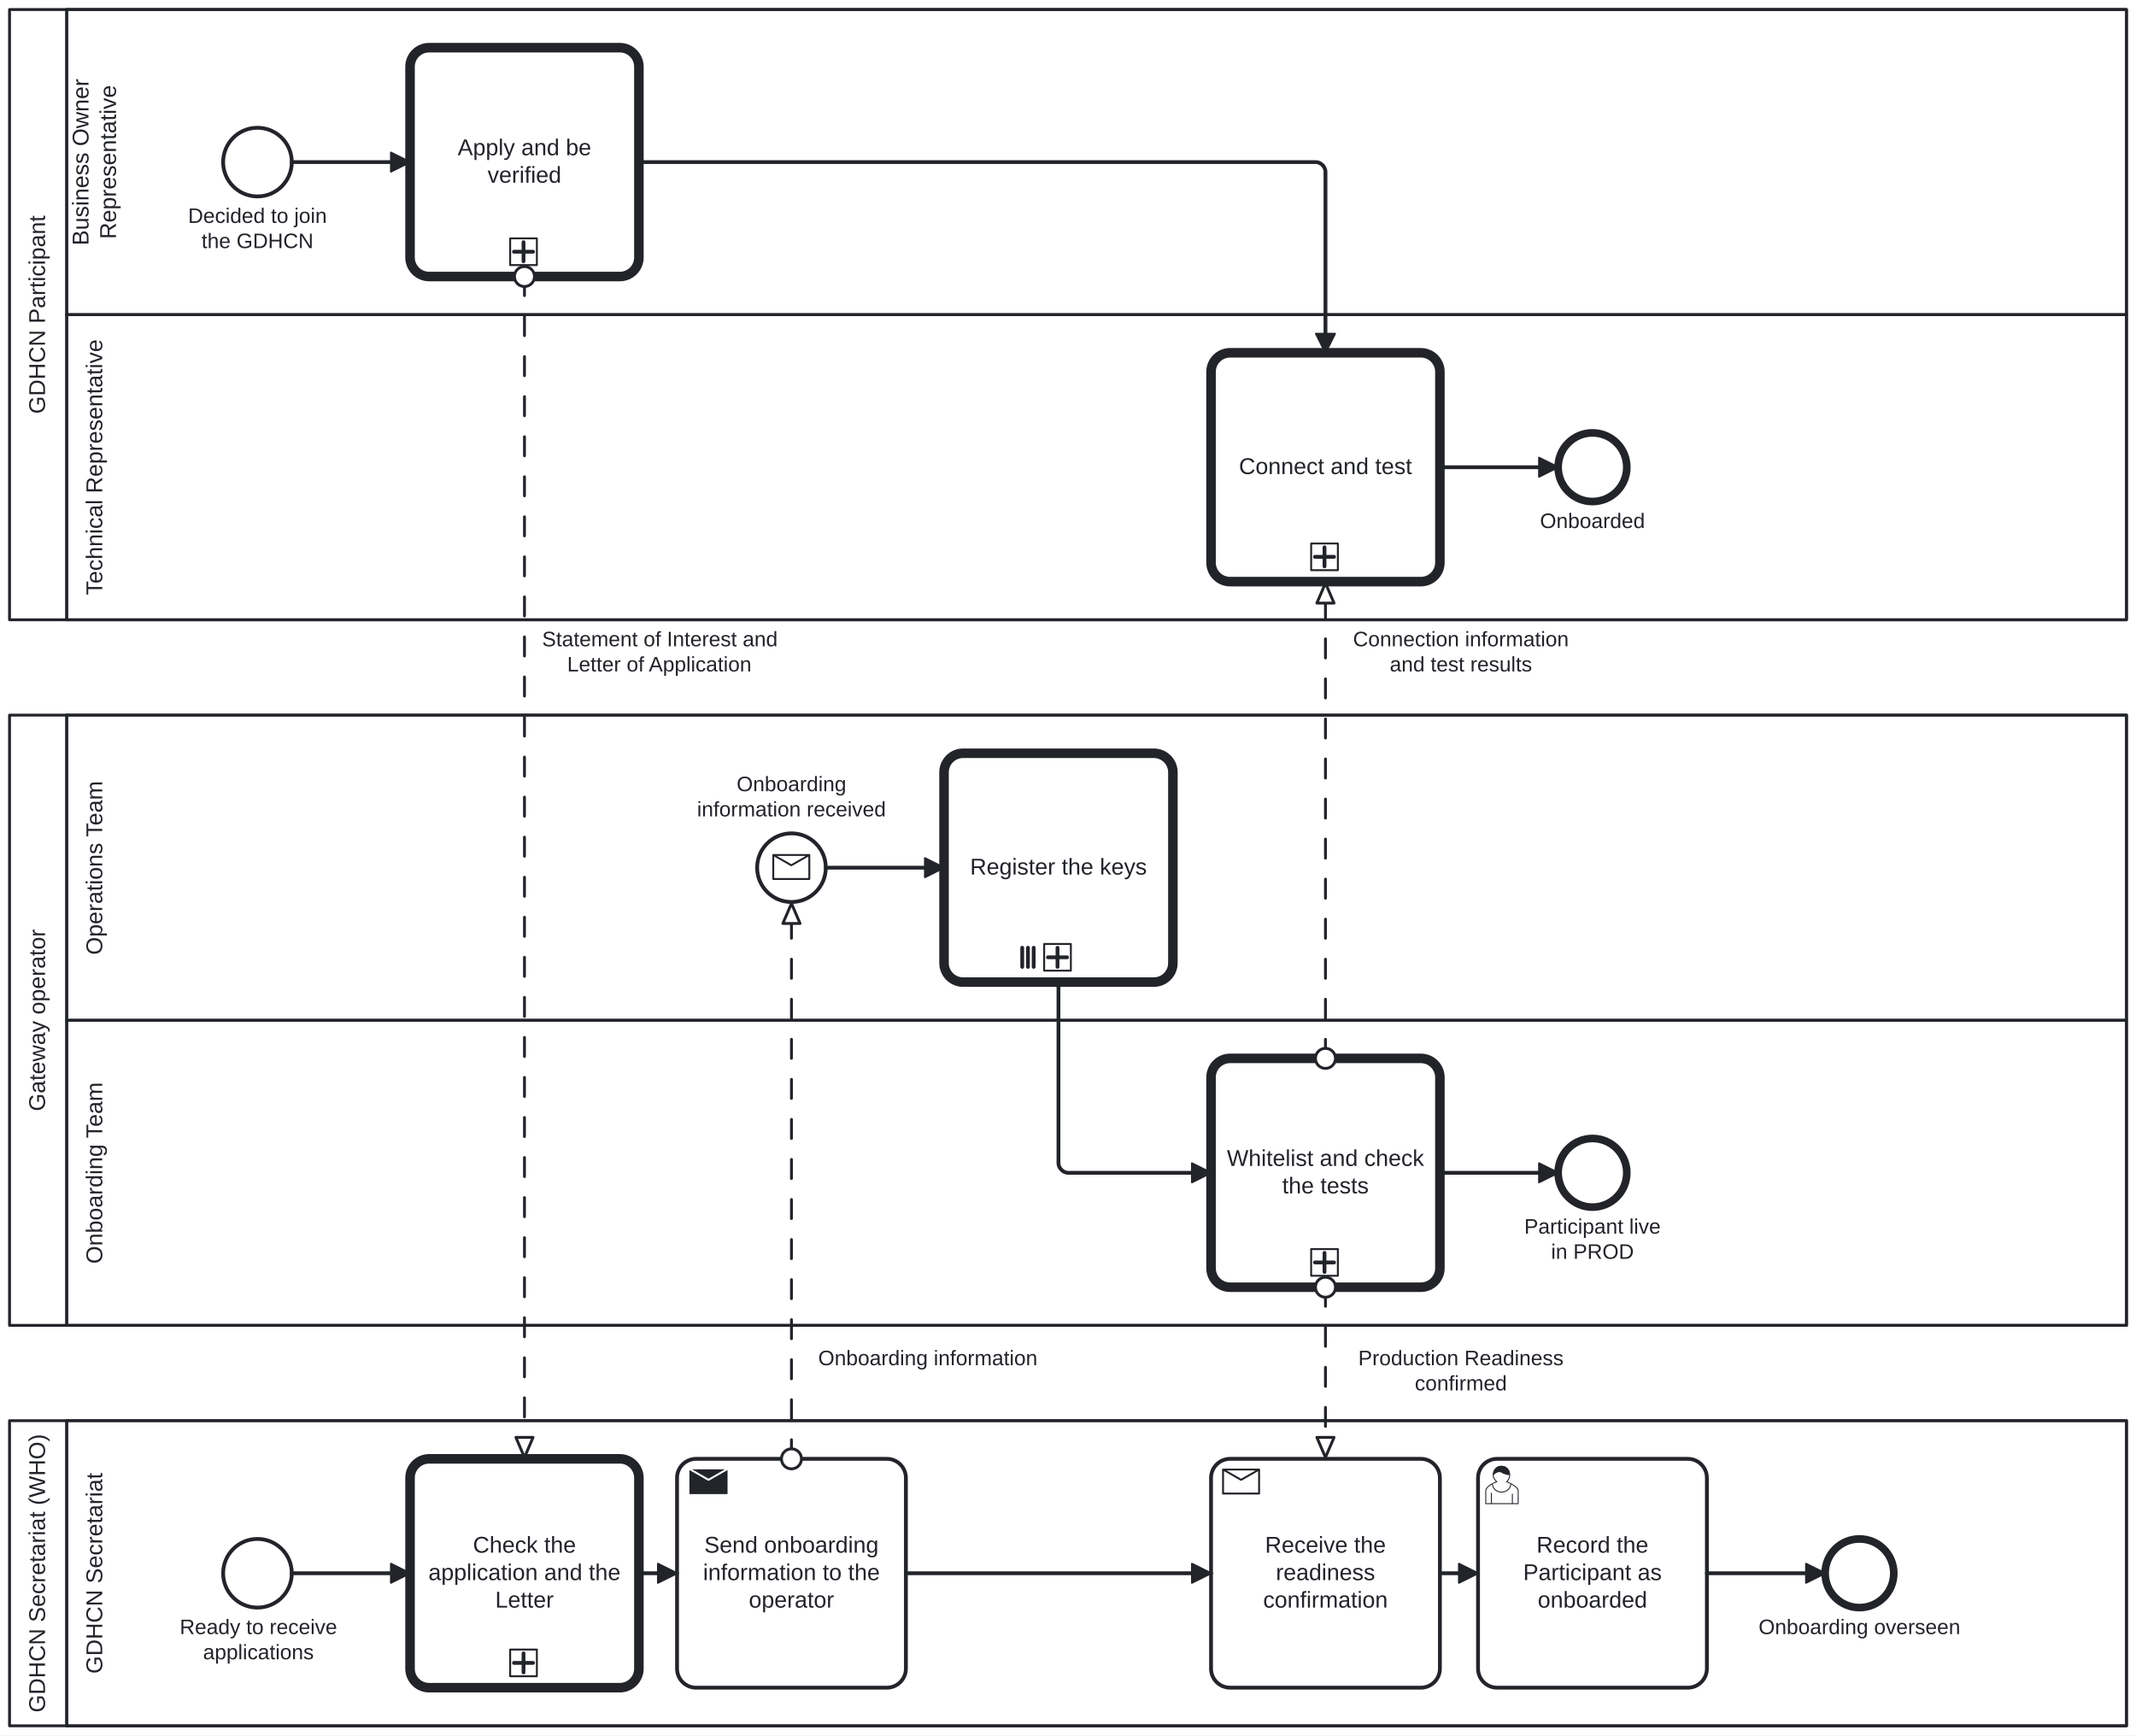
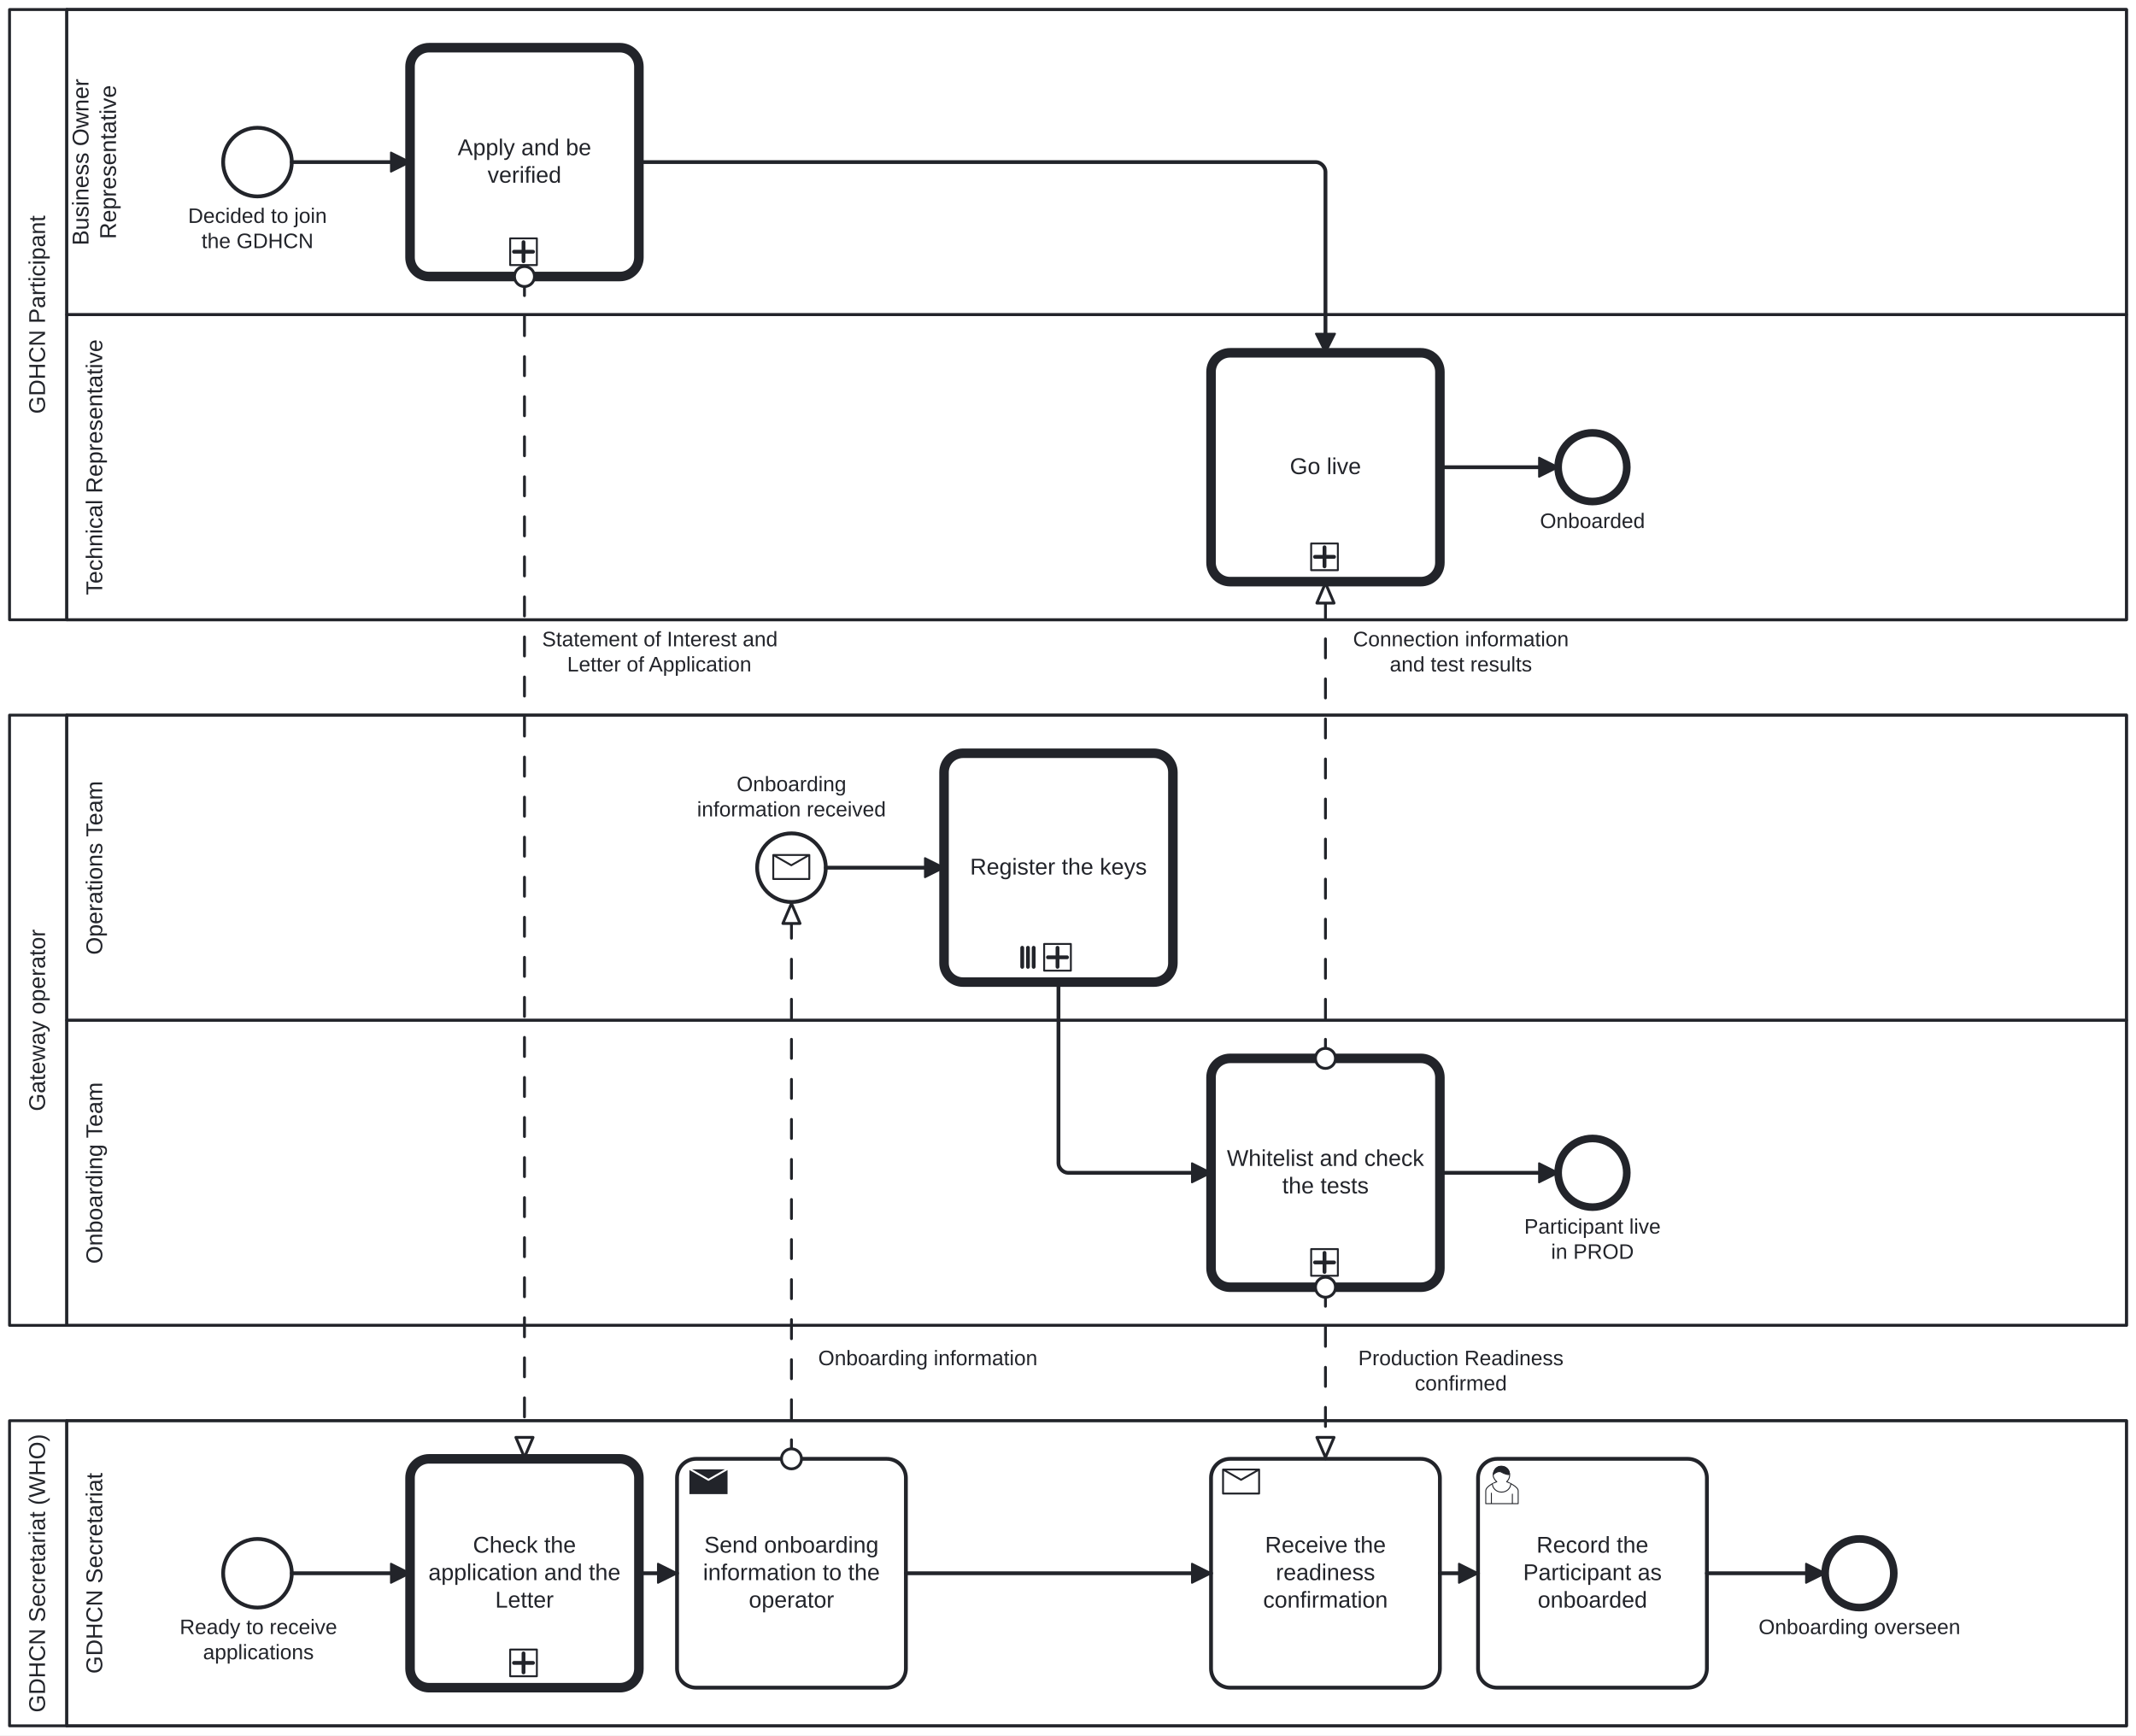
<svg xmlns="http://www.w3.org/2000/svg" width="100%" style="max-width:100%;height:auto" viewBox="115 55 1120 910" version="1.1">
  <rect x="115" y="55" width="1120" height="910" fill="#ffffff" />
  <g class="djs-group">
    <g class="djs-element djs-shape" data-element-id="GDHCN.ONB.Pool.Participant" style="display: block;" transform="matrix(1 0 0 1 120 60)">
      <g class="djs-visual">
        <rect x="0" y="0" width="1110" height="320" rx="0" ry="0" style="stroke-linecap: round; stroke-linejoin: round; stroke: rgb(34, 36, 42); stroke-width: 1.5px; fill: white; fill-opacity: 0.95;" />
        <path style="fill: none; stroke-linecap: round; stroke-linejoin: round; stroke: rgb(34, 36, 42); stroke-width: 1.5px;" d="M30,0L30,320" />
        <text lineHeight="1.2" class="djs-label" style="font-family: Arial, sans-serif; font-size: 12px; font-weight: normal; fill: rgb(34, 36, 42);" transform="matrix(-1.83697e-16 -1 1 -1.83697e-16 0 320)">
          <tspan x="107.986" y="18.6">GDHCN Participant</tspan>
        </text>
      </g>
      <rect class="djs-hit djs-hit-all" x="0" y="0" width="1110" height="320" style="fill: none; stroke-opacity: 0; stroke: white; stroke-width: 15px;" />
    </g>
    <g class="djs-children">
      <g class="djs-group">
        <g class="djs-element djs-shape" data-element-id="GDHCN.ONB.Participant.Lane.TechnicalRepresentative" style="display: block;" transform="matrix(1 0 0 1 150 220)">
          <g class="djs-visual">
            <rect x="0" y="0" width="1080" height="160" rx="0" ry="0" style="stroke-linecap: round; stroke-linejoin: round; stroke: rgb(34, 36, 42); stroke-width: 1.5px; fill: white; fill-opacity: 0.25;" />
            <text lineHeight="1.2" class="djs-label" style="font-family: Arial, sans-serif; font-size: 12px; font-weight: normal; fill: rgb(34, 36, 42);" transform="matrix(-1.83697e-16 -1 1 -1.83697e-16 0 160)">
              <tspan x="12.963" y="18.6">Technical Representative</tspan>
            </text>
          </g>
          <rect class="djs-hit djs-hit-all" x="0" y="0" width="1080" height="160" style="fill: none; stroke-opacity: 0; stroke: white; stroke-width: 15px;" />
        </g>
      </g>
      <g class="djs-group">
        <g class="djs-element djs-shape" data-element-id="GDHCN.ONB.Participant.Lane.BusinessOwnerRepresentative" style="display: block;" transform="matrix(1 0 0 1 150 60)">
          <g class="djs-visual">
            <rect x="0" y="0" width="1080" height="160" rx="0" ry="0" style="stroke-linecap: round; stroke-linejoin: round; stroke: rgb(34, 36, 42); stroke-width: 1.5px; fill: white; fill-opacity: 0.25;" />
            <text lineHeight="1.2" class="djs-label" style="font-family: Arial, sans-serif; font-size: 12px; font-weight: normal; fill: rgb(34, 36, 42);" transform="matrix(-1.83697e-16 -1 1 -1.83697e-16 0 160)">
              <tspan x="36.315" y="11.4">Business Owner </tspan>
              <tspan x="39.644" y="25.8">Representative</tspan>
            </text>
          </g>
          <rect class="djs-hit djs-hit-all" x="0" y="0" width="1080" height="160" style="fill: none; stroke-opacity: 0; stroke: white; stroke-width: 15px;" />
        </g>
      </g>
      <g class="djs-group">
        <g class="djs-element djs-shape" data-element-id="T.P.Start" style="display: block;" transform="matrix(1 0 0 1 232 122)">
          <g class="djs-visual">
            <circle cx="18" cy="18" r="18" style="stroke-linecap: round; stroke-linejoin: round; stroke: rgb(34, 36, 42); stroke-width: 2px; fill: white; fill-opacity: 0.95;" />
          </g>
          <rect class="djs-hit djs-hit-all" x="0" y="0" width="36" height="36" style="fill: none; stroke-opacity: 0; stroke: white; stroke-width: 15px;" />
        </g>
      </g>
      <g class="djs-group">
        <g class="djs-element djs-shape" data-element-id="T.P.Start_label" style="display: block;" transform="matrix(1 0 0 1 204 162)">
          <g class="djs-visual">
            <text lineHeight="1.2" class="djs-label" style="font-family: Arial, sans-serif; font-size: 11px; font-weight: normal; fill: rgb(34, 36, 42);">
              <tspan x="9.616" y="9.9">Decided to join </tspan>
              <tspan x="16.66" y="23.1">the GDHCN</tspan>
            </text>
          </g>
          <rect class="djs-hit djs-hit-all" x="0" y="0" width="92" height="27" style="fill: none; stroke-opacity: 0; stroke: white; stroke-width: 15px;" />
        </g>
      </g>
      <g class="djs-group">
        <a class="fa-subprocess-link" href="concepts_onboarding_process_full.html#gdhcn-onb-apply" target="_top">
          <g class="djs-element djs-shape" data-element-id="T.P.Apply" style="display: block;" transform="matrix(1 0 0 1 330 80)">
            <g class="djs-visual">
              <rect x="0" y="0" width="120" height="120" rx="10" ry="10" style="stroke-linecap: round; stroke-linejoin: round; stroke: rgb(34, 36, 42); stroke-width: 5px; fill: white; fill-opacity: 0.95;" />
              <text lineHeight="1.2" class="djs-label" style="font-family: Arial, sans-serif; font-size: 12px; font-weight: normal; fill: rgb(34, 36, 42);">
                <tspan x="24.973" y="56.4">Apply and be </tspan>
                <tspan x="40.658" y="70.8">verified</tspan>
              </text>
              <rect x="0" y="0" width="14" height="14" rx="0" ry="0" style="stroke-linecap: round; stroke-linejoin: round; stroke: rgb(34, 36, 42); stroke-width: 1px; fill: white;" transform="matrix(1 0 0 1 52.5 100)" />
              <path data-marker="sub-process" d="m52.5,100 m 7,2 l 0,10 m -5,-5 l 10,0" style="fill: white; stroke-linecap: round; stroke-linejoin: round; stroke: rgb(34, 36, 42); stroke-width: 2px;" />
            </g>
            <rect class="djs-hit djs-hit-all" x="0" y="0" width="120" height="120" style="fill: none; stroke-opacity: 0; stroke: white; stroke-width: 15px;" />
          </g>
        </a>
      </g>
      <g class="djs-group">
        <a class="fa-subprocess-link" href="concepts_onboarding_process_full.html#gdhcn-onb-golive" target="_top">
          <g class="djs-element djs-shape" data-element-id="T.P.Live" style="display: block;" transform="matrix(1 0 0 1 750 240)">
            <g class="djs-visual">
              <rect x="0" y="0" width="120" height="120" rx="10" ry="10" style="stroke-linecap: round; stroke-linejoin: round; stroke: rgb(34, 36, 42); stroke-width: 5px; fill: white; fill-opacity: 0.95;" />
              <text lineHeight="1.2" class="djs-label" style="font-family: Arial, sans-serif; font-size: 12px; font-weight: normal; fill: rgb(34, 36, 42);">
-                 <tspan x="14.637" y="63.6">Connect and test</tspan>
+                 <tspan x="41.326" y="63.6">Go live</tspan>
              </text>
              <rect x="0" y="0" width="14" height="14" rx="0" ry="0" style="stroke-linecap: round; stroke-linejoin: round; stroke: rgb(34, 36, 42); stroke-width: 1px; fill: white;" transform="matrix(1 0 0 1 52.5 100)" />
              <path data-marker="sub-process" d="m52.5,100 m 7,2 l 0,10 m -5,-5 l 10,0" style="fill: white; stroke-linecap: round; stroke-linejoin: round; stroke: rgb(34, 36, 42); stroke-width: 2px;" />
            </g>
            <rect class="djs-hit djs-hit-all" x="0" y="0" width="120" height="120" style="fill: none; stroke-opacity: 0; stroke: white; stroke-width: 15px;" />
          </g>
        </a>
      </g>
      <g class="djs-group">
        <g class="djs-element djs-shape" data-element-id="T.P.End" style="display: block;" transform="matrix(1 0 0 1 932 282)">
          <g class="djs-visual">
            <circle cx="18" cy="18" r="18" style="stroke-linecap: round; stroke-linejoin: round; stroke: rgb(34, 36, 42); stroke-width: 4px; fill: white; fill-opacity: 0.95;" />
          </g>
          <rect class="djs-hit djs-hit-all" x="0" y="0" width="36" height="36" style="fill: none; stroke-opacity: 0; stroke: white; stroke-width: 15px;" />
        </g>
      </g>
      <g class="djs-group">
        <g class="djs-element djs-shape" data-element-id="T.P.End_label" style="display: block;" transform="matrix(1 0 0 1 922 322)">
          <g class="djs-visual">
            <text lineHeight="1.2" class="djs-label" style="font-family: Arial, sans-serif; font-size: 11px; font-weight: normal; fill: rgb(34, 36, 42);">
              <tspan x="0.479" y="9.9">Onboarded</tspan>
            </text>
          </g>
          <rect class="djs-hit djs-hit-all" x="0" y="0" width="56" height="14" style="fill: none; stroke-opacity: 0; stroke: white; stroke-width: 15px;" />
        </g>
      </g>
      <g class="djs-group">
        <g class="djs-element djs-connection" data-element-id="Flow_1" style="display: block;">
          <g class="djs-visual">
            <defs>
              <marker id="bpmn-marker-1" viewBox="0 0 20 20" refX="11" refY="10" markerWidth="10" markerHeight="10" orient="auto">
                <path d="M 1 5 L 11 10 L 1 15 Z" style="stroke-linecap: round; stroke-linejoin: round; stroke: rgb(34, 36, 42); stroke-width: 1px; fill: rgb(34, 36, 42);" />
              </marker>
            </defs>
            <path data-corner-radius="5" style="fill: none; stroke-linecap: round; stroke-linejoin: round; stroke: rgb(34, 36, 42); stroke-width: 2px; marker-end: url('#bpmn-marker-1');" d="M268,140L330,140" />
          </g>
          <path d="M268,140L330,140" class="djs-hit djs-hit-stroke" style="fill: none; stroke-opacity: 0; stroke: white; stroke-width: 15px;" />
        </g>
      </g>
      <g class="djs-group">
        <g class="djs-element djs-connection" data-element-id="Flow_2" style="display: block;">
          <g class="djs-visual">
            <defs>
              <marker id="bpmn-marker-2" viewBox="0 0 20 20" refX="11" refY="10" markerWidth="10" markerHeight="10" orient="auto">
                <path d="M 1 5 L 11 10 L 1 15 Z" style="stroke-linecap: round; stroke-linejoin: round; stroke: rgb(34, 36, 42); stroke-width: 1px; fill: rgb(34, 36, 42);" />
              </marker>
            </defs>
            <path data-corner-radius="5" style="fill: none; stroke-linecap: round; stroke-linejoin: round; stroke: rgb(34, 36, 42); stroke-width: 2px; marker-end: url('#bpmn-marker-2');" d="M450,140L805,140C807.5,140,810,142.5,810,145L810,240" />
          </g>
          <path d="M450,140L810,140L810,240" class="djs-hit djs-hit-stroke" style="fill: none; stroke-opacity: 0; stroke: white; stroke-width: 15px;" />
        </g>
      </g>
      <g class="djs-group">
        <g class="djs-element djs-connection" data-element-id="Flow_3" style="display: block;">
          <g class="djs-visual">
            <defs>
              <marker id="bpmn-marker-3" viewBox="0 0 20 20" refX="11" refY="10" markerWidth="10" markerHeight="10" orient="auto">
                <path d="M 1 5 L 11 10 L 1 15 Z" style="stroke-linecap: round; stroke-linejoin: round; stroke: rgb(34, 36, 42); stroke-width: 1px; fill: rgb(34, 36, 42);" />
              </marker>
            </defs>
            <path data-corner-radius="5" style="fill: none; stroke-linecap: round; stroke-linejoin: round; stroke: rgb(34, 36, 42); stroke-width: 2px; marker-end: url('#bpmn-marker-3');" d="M870,300L932,300" />
          </g>
          <path d="M870,300L932,300" class="djs-hit djs-hit-stroke" style="fill: none; stroke-opacity: 0; stroke: white; stroke-width: 15px;" />
        </g>
      </g>
    </g>
  </g>
  <g class="djs-group">
    <g class="djs-element djs-shape" data-element-id="GDHCN.ONB.Pool.Operator" style="display: block;" transform="matrix(1 0 0 1 120 430)">
      <g class="djs-visual">
        <rect x="0" y="0" width="1110" height="320" rx="0" ry="0" style="stroke-linecap: round; stroke-linejoin: round; stroke: rgb(34, 36, 42); stroke-width: 1.5px; fill: white; fill-opacity: 0.95;" />
        <path style="fill: none; stroke-linecap: round; stroke-linejoin: round; stroke: rgb(34, 36, 42); stroke-width: 1.5px;" d="M30,0L30,320" />
        <text lineHeight="1.2" class="djs-label" style="font-family: Arial, sans-serif; font-size: 12px; font-weight: normal; fill: rgb(34, 36, 42);" transform="matrix(-1.83697e-16 -1 1 -1.83697e-16 0 320)">
          <tspan x="112.308" y="18.6">Gateway operator</tspan>
        </text>
      </g>
      <rect class="djs-hit djs-hit-all" x="0" y="0" width="1110" height="320" style="fill: none; stroke-opacity: 0; stroke: white; stroke-width: 15px;" />
    </g>
    <g class="djs-children">
      <g class="djs-group">
        <g class="djs-element djs-shape" data-element-id="GDHCN.ONB.Operator.Lane.OnboardingTeam" style="display: block;" transform="matrix(1 0 0 1 150 590)">
          <g class="djs-visual">
            <rect x="0" y="0" width="1080" height="160" rx="0" ry="0" style="stroke-linecap: round; stroke-linejoin: round; stroke: rgb(34, 36, 42); stroke-width: 1.5px; fill: white; fill-opacity: 0.25;" />
            <text lineHeight="1.2" class="djs-label" style="font-family: Arial, sans-serif; font-size: 12px; font-weight: normal; fill: rgb(34, 36, 42);" transform="matrix(-1.83697e-16 -1 1 -1.83697e-16 0 160)">
              <tspan x="32.305" y="18.6">Onboarding Team</tspan>
            </text>
          </g>
          <rect class="djs-hit djs-hit-all" x="0" y="0" width="1080" height="160" style="fill: none; stroke-opacity: 0; stroke: white; stroke-width: 15px;" />
        </g>
      </g>
      <g class="djs-group">
        <g class="djs-element djs-shape" data-element-id="GDHCN.ONB.Operator.Lane.OperationsTeam" style="display: block;" transform="matrix(1 0 0 1 150 430)">
          <g class="djs-visual">
            <rect x="0" y="0" width="1080" height="160" rx="0" ry="0" style="stroke-linecap: round; stroke-linejoin: round; stroke: rgb(34, 36, 42); stroke-width: 1.5px; fill: white; fill-opacity: 0.25;" />
            <text lineHeight="1.2" class="djs-label" style="font-family: Arial, sans-serif; font-size: 12px; font-weight: normal; fill: rgb(34, 36, 42);" transform="matrix(-1.83697e-16 -1 1 -1.83697e-16 0 160)">
              <tspan x="34.312" y="18.6">Operations Team</tspan>
            </text>
          </g>
          <rect class="djs-hit djs-hit-all" x="0" y="0" width="1080" height="160" style="fill: none; stroke-opacity: 0; stroke: white; stroke-width: 15px;" />
        </g>
      </g>
      <g class="djs-group">
        <g class="djs-element djs-shape" data-element-id="T.O.Start" style="display: block;" transform="matrix(1 0 0 1 512 492)">
          <g class="djs-visual">
            <circle cx="18" cy="18" r="18" style="stroke-linecap: round; stroke-linejoin: round; stroke: rgb(34, 36, 42); stroke-width: 2px; fill: white; fill-opacity: 0.95;" />
            <path d="m 8.46,11.34 l 0,12.6 l 18.9,0 l 0,-12.6 z l 9.45,5.4 l 9.45,-5.4" style="fill: white; stroke-linecap: round; stroke-linejoin: round; stroke: rgb(34, 36, 42); stroke-width: 1px;" />
          </g>
          <rect class="djs-hit djs-hit-all" x="0" y="0" width="36" height="36" style="fill: none; stroke-opacity: 0; stroke: white; stroke-width: 15px;" />
        </g>
      </g>
      <g class="djs-group">
        <g class="djs-element djs-shape" data-element-id="T.O.Start_label" style="display: block;" transform="matrix(1 0 0 1 480 460)">
          <g class="djs-visual">
            <text lineHeight="1.2" class="djs-label" style="font-family: Arial, sans-serif; font-size: 11px; font-weight: normal; fill: rgb(34, 36, 42);">
              <tspan x="21.257" y="9.9">Onboarding </tspan>
              <tspan x="0.476" y="23.1">information received</tspan>
            </text>
          </g>
          <rect class="djs-hit djs-hit-all" x="0" y="0" width="100" height="27" style="fill: none; stroke-opacity: 0; stroke: white; stroke-width: 15px;" />
        </g>
      </g>
      <g class="djs-group">
        <a class="fa-subprocess-link" href="concepts_onboarding_process_full.html#gdhcn-onb-registerkeys" target="_top">
          <g class="djs-element djs-shape" data-element-id="T.O.Setup" style="display: block;" transform="matrix(1 0 0 1 610 450)">
            <g class="djs-visual">
              <rect x="0" y="0" width="120" height="120" rx="10" ry="10" style="stroke-linecap: round; stroke-linejoin: round; stroke: rgb(34, 36, 42); stroke-width: 5px; fill: white; fill-opacity: 0.95;" />
              <text lineHeight="1.2" class="djs-label" style="font-family: Arial, sans-serif; font-size: 12px; font-weight: normal; fill: rgb(34, 36, 42);">
                <tspan x="13.646" y="63.6">Register the keys</tspan>
              </text>
              <rect x="0" y="0" width="14" height="14" rx="0" ry="0" style="stroke-linecap: round; stroke-linejoin: round; stroke: rgb(34, 36, 42); stroke-width: 1px; fill: white;" transform="matrix(1 0 0 1 52.5 100)" />
              <path data-marker="sub-process" d="m52.5,100 m 7,2 l 0,10 m -5,-5 l 10,0" style="fill: white; stroke-linecap: round; stroke-linejoin: round; stroke: rgb(34, 36, 42); stroke-width: 2px;" />
              <path data-marker="parallel" d="m38,100 m 3,2 l 0,10 m 3,-10 l 0,10 m 3,-10 l 0,10" style="fill: white; stroke-linecap: round; stroke-linejoin: round; stroke: rgb(34, 36, 42); stroke-width: 2px;" />
            </g>
            <rect class="djs-hit djs-hit-all" x="0" y="0" width="120" height="120" style="fill: none; stroke-opacity: 0; stroke: white; stroke-width: 15px;" />
          </g>
        </a>
      </g>
      <g class="djs-group">
        <a class="fa-subprocess-link" href="concepts_onboarding_process_full.html#gdhcn-onb-golive" target="_top">
          <g class="djs-element djs-shape" data-element-id="T.O.Live" style="display: block;" transform="matrix(1 0 0 1 750 610)">
            <g class="djs-visual">
              <rect x="0" y="0" width="120" height="120" rx="10" ry="10" style="stroke-linecap: round; stroke-linejoin: round; stroke: rgb(34, 36, 42); stroke-width: 5px; fill: white; fill-opacity: 0.95;" />
              <text lineHeight="1.2" class="djs-label" style="font-family: Arial, sans-serif; font-size: 12px; font-weight: normal; fill: rgb(34, 36, 42);">
                <tspan x="8.312" y="56.4">Whitelist and check </tspan>
                <tspan x="37.321" y="70.8">the tests</tspan>
              </text>
              <rect x="0" y="0" width="14" height="14" rx="0" ry="0" style="stroke-linecap: round; stroke-linejoin: round; stroke: rgb(34, 36, 42); stroke-width: 1px; fill: white;" transform="matrix(1 0 0 1 52.5 100)" />
              <path data-marker="sub-process" d="m52.5,100 m 7,2 l 0,10 m -5,-5 l 10,0" style="fill: white; stroke-linecap: round; stroke-linejoin: round; stroke: rgb(34, 36, 42); stroke-width: 2px;" />
            </g>
            <rect class="djs-hit djs-hit-all" x="0" y="0" width="120" height="120" style="fill: none; stroke-opacity: 0; stroke: white; stroke-width: 15px;" />
          </g>
        </a>
      </g>
      <g class="djs-group">
        <g class="djs-element djs-shape" data-element-id="T.O.End" style="display: block;" transform="matrix(1 0 0 1 932 652)">
          <g class="djs-visual">
            <circle cx="18" cy="18" r="18" style="stroke-linecap: round; stroke-linejoin: round; stroke: rgb(34, 36, 42); stroke-width: 4px; fill: white; fill-opacity: 0.95;" />
          </g>
          <rect class="djs-hit djs-hit-all" x="0" y="0" width="36" height="36" style="fill: none; stroke-opacity: 0; stroke: white; stroke-width: 15px;" />
        </g>
      </g>
      <g class="djs-group">
        <g class="djs-element djs-shape" data-element-id="T.O.End_label" style="display: block;" transform="matrix(1 0 0 1 908 692)">
          <g class="djs-visual">
            <text lineHeight="1.2" class="djs-label" style="font-family: Arial, sans-serif; font-size: 11px; font-weight: normal; fill: rgb(34, 36, 42);">
              <tspan x="6.234" y="9.9">Participant live </tspan>
              <tspan x="20.301" y="23.1">in PROD</tspan>
            </text>
          </g>
          <rect class="djs-hit djs-hit-all" x="0" y="0" width="84" height="27" style="fill: none; stroke-opacity: 0; stroke: white; stroke-width: 15px;" />
        </g>
      </g>
      <g class="djs-group">
        <g class="djs-element djs-connection" data-element-id="Flow_9" style="display: block;">
          <g class="djs-visual">
            <defs>
              <marker id="bpmn-marker-4" viewBox="0 0 20 20" refX="11" refY="10" markerWidth="10" markerHeight="10" orient="auto">
                <path d="M 1 5 L 11 10 L 1 15 Z" style="stroke-linecap: round; stroke-linejoin: round; stroke: rgb(34, 36, 42); stroke-width: 1px; fill: rgb(34, 36, 42);" />
              </marker>
            </defs>
            <path data-corner-radius="5" style="fill: none; stroke-linecap: round; stroke-linejoin: round; stroke: rgb(34, 36, 42); stroke-width: 2px; marker-end: url('#bpmn-marker-4');" d="M548,510L610,510" />
          </g>
          <path d="M548,510L610,510" class="djs-hit djs-hit-stroke" style="fill: none; stroke-opacity: 0; stroke: white; stroke-width: 15px;" />
        </g>
      </g>
      <g class="djs-group">
        <g class="djs-element djs-connection" data-element-id="Flow_10" style="display: block;">
          <g class="djs-visual">
            <defs>
              <marker id="bpmn-marker-5" viewBox="0 0 20 20" refX="11" refY="10" markerWidth="10" markerHeight="10" orient="auto">
                <path d="M 1 5 L 11 10 L 1 15 Z" style="stroke-linecap: round; stroke-linejoin: round; stroke: rgb(34, 36, 42); stroke-width: 1px; fill: rgb(34, 36, 42);" />
              </marker>
            </defs>
            <path data-corner-radius="5" style="fill: none; stroke-linecap: round; stroke-linejoin: round; stroke: rgb(34, 36, 42); stroke-width: 2px; marker-end: url('#bpmn-marker-5');" d="M670,570L670,665C670,667.5,672.5,670,675,670L750,670" />
          </g>
          <path d="M670,570L670,670L750,670" class="djs-hit djs-hit-stroke" style="fill: none; stroke-opacity: 0; stroke: white; stroke-width: 15px;" />
        </g>
      </g>
      <g class="djs-group">
        <g class="djs-element djs-connection" data-element-id="Flow_11" style="display: block;">
          <g class="djs-visual">
            <defs>
              <marker id="bpmn-marker-6" viewBox="0 0 20 20" refX="11" refY="10" markerWidth="10" markerHeight="10" orient="auto">
                <path d="M 1 5 L 11 10 L 1 15 Z" style="stroke-linecap: round; stroke-linejoin: round; stroke: rgb(34, 36, 42); stroke-width: 1px; fill: rgb(34, 36, 42);" />
              </marker>
            </defs>
            <path data-corner-radius="5" style="fill: none; stroke-linecap: round; stroke-linejoin: round; stroke: rgb(34, 36, 42); stroke-width: 2px; marker-end: url('#bpmn-marker-6');" d="M870,670L932,670" />
          </g>
          <path d="M870,670L932,670" class="djs-hit djs-hit-stroke" style="fill: none; stroke-opacity: 0; stroke: white; stroke-width: 15px;" />
        </g>
      </g>
    </g>
  </g>
  <g class="djs-group">
    <g class="djs-element djs-shape" data-element-id="GDHCN.ONB.Pool.Secretariat" style="display: block;" transform="matrix(1 0 0 1 120 800)">
      <g class="djs-visual">
        <rect x="0" y="0" width="1110" height="160" rx="0" ry="0" style="stroke-linecap: round; stroke-linejoin: round; stroke: rgb(34, 36, 42); stroke-width: 1.5px; fill: white; fill-opacity: 0.95;" />
        <path style="fill: none; stroke-linecap: round; stroke-linejoin: round; stroke: rgb(34, 36, 42); stroke-width: 1.5px;" d="M30,0L30,160" />
        <text lineHeight="1.2" class="djs-label" style="font-family: Arial, sans-serif; font-size: 12px; font-weight: normal; fill: rgb(34, 36, 42);" transform="matrix(-1.83697e-16 -1 1 -1.83697e-16 0 160)">
          <tspan x="6.995" y="18.6">GDHCN Secretariat (WHO)</tspan>
        </text>
      </g>
      <rect class="djs-hit djs-hit-all" x="0" y="0" width="1110" height="160" style="fill: none; stroke-opacity: 0; stroke: white; stroke-width: 15px;" />
    </g>
    <g class="djs-children">
      <g class="djs-group">
        <g class="djs-element djs-shape" data-element-id="GDHCN.ONB.Secretariat.Lane.GDHCNSecretariat" style="display: block;" transform="matrix(1 0 0 1 150 800)">
          <g class="djs-visual">
            <rect x="0" y="0" width="1080" height="160" rx="0" ry="0" style="stroke-linecap: round; stroke-linejoin: round; stroke: rgb(34, 36, 42); stroke-width: 1.5px; fill: white; fill-opacity: 0.25;" />
            <text lineHeight="1.2" class="djs-label" style="font-family: Arial, sans-serif; font-size: 12px; font-weight: normal; fill: rgb(34, 36, 42);" transform="matrix(-1.83697e-16 -1 1 -1.83697e-16 0 160)">
              <tspan x="27.321" y="18.6">GDHCN Secretariat</tspan>
            </text>
          </g>
          <rect class="djs-hit djs-hit-all" x="0" y="0" width="1080" height="160" style="fill: none; stroke-opacity: 0; stroke: white; stroke-width: 15px;" />
        </g>
      </g>
      <g class="djs-group">
        <g class="djs-element djs-shape" data-element-id="T.S.Start" style="display: block;" transform="matrix(1 0 0 1 232 862)">
          <g class="djs-visual">
            <circle cx="18" cy="18" r="18" style="stroke-linecap: round; stroke-linejoin: round; stroke: rgb(34, 36, 42); stroke-width: 2px; fill: white; fill-opacity: 0.95;" />
          </g>
          <rect class="djs-hit djs-hit-all" x="0" y="0" width="36" height="36" style="fill: none; stroke-opacity: 0; stroke: white; stroke-width: 15px;" />
        </g>
      </g>
      <g class="djs-group">
        <g class="djs-element djs-shape" data-element-id="T.S.Start_label" style="display: block;" transform="matrix(1 0 0 1 209 902)">
          <g class="djs-visual">
            <text lineHeight="1.2" class="djs-label" style="font-family: Arial, sans-serif; font-size: 11px; font-weight: normal; fill: rgb(34, 36, 42);">
              <tspan x="0.229" y="9.9">Ready to receive</tspan>
              <tspan x="12.453" y="23.1">applications</tspan>
            </text>
          </g>
          <rect class="djs-hit djs-hit-all" x="0" y="0" width="83" height="27" style="fill: none; stroke-opacity: 0; stroke: white; stroke-width: 15px;" />
        </g>
      </g>
      <g class="djs-group">
        <a class="fa-subprocess-link" href="concepts_onboarding_process_full.html#gdhcn-onb-apply" target="_top">
          <g class="djs-element djs-shape" data-element-id="T.S.Apply" style="display: block;" transform="matrix(1 0 0 1 330 820)">
            <g class="djs-visual">
              <rect x="0" y="0" width="120" height="120" rx="10" ry="10" style="stroke-linecap: round; stroke-linejoin: round; stroke: rgb(34, 36, 42); stroke-width: 5px; fill: white; fill-opacity: 0.95;" />
              <text lineHeight="1.2" class="djs-label" style="font-family: Arial, sans-serif; font-size: 12px; font-weight: normal; fill: rgb(34, 36, 42);">
                <tspan x="32.985" y="49.2">Check the </tspan>
                <tspan x="9.627" y="63.6">application and the </tspan>
                <tspan x="44.657" y="78">Letter</tspan>
              </text>
              <rect x="0" y="0" width="14" height="14" rx="0" ry="0" style="stroke-linecap: round; stroke-linejoin: round; stroke: rgb(34, 36, 42); stroke-width: 1px; fill: white;" transform="matrix(1 0 0 1 52.5 100)" />
              <path data-marker="sub-process" d="m52.5,100 m 7,2 l 0,10 m -5,-5 l 10,0" style="fill: white; stroke-linecap: round; stroke-linejoin: round; stroke: rgb(34, 36, 42); stroke-width: 2px;" />
            </g>
            <rect class="djs-hit djs-hit-all" x="0" y="0" width="120" height="120" style="fill: none; stroke-opacity: 0; stroke: white; stroke-width: 15px;" />
          </g>
        </a>
      </g>
      <g class="djs-group">
        <g class="djs-element djs-shape" data-element-id="T.S.Handover" style="display: block;" transform="matrix(1 0 0 1 470 820)">
          <g class="djs-visual">
            <rect x="0" y="0" width="120" height="120" rx="10" ry="10" style="stroke-linecap: round; stroke-linejoin: round; stroke: rgb(34, 36, 42); stroke-width: 2px; fill: white; fill-opacity: 0.95;" />
            <text lineHeight="1.2" class="djs-label" style="font-family: Arial, sans-serif; font-size: 12px; font-weight: normal; fill: rgb(34, 36, 42);">
              <tspan x="14.294" y="49.2">Send onboarding </tspan>
              <tspan x="13.641" y="63.6">information to the </tspan>
              <tspan x="37.652" y="78">operator</tspan>
            </text>
            <path d="m 5.985,4.998 l 0,14 l 21,0 l 0,-14 z l 10.5,6 l 10.5,-6" style="fill: rgb(34, 36, 42); stroke-linecap: round; stroke-linejoin: round; stroke: white; stroke-width: 1px;" />
          </g>
          <rect class="djs-hit djs-hit-all" x="0" y="0" width="120" height="120" style="fill: none; stroke-opacity: 0; stroke: white; stroke-width: 15px;" />
        </g>
      </g>
      <g class="djs-group">
        <g class="djs-element djs-shape" data-element-id="T.S.Ready" style="display: block;" transform="matrix(1 0 0 1 750 820)">
          <g class="djs-visual">
            <rect x="0" y="0" width="120" height="120" rx="10" ry="10" style="stroke-linecap: round; stroke-linejoin: round; stroke: rgb(34, 36, 42); stroke-width: 2px; fill: white; fill-opacity: 0.95;" />
            <text lineHeight="1.2" class="djs-label" style="font-family: Arial, sans-serif; font-size: 12px; font-weight: normal; fill: rgb(34, 36, 42);">
              <tspan x="28.315" y="49.2">Receive the </tspan>
              <tspan x="33.984" y="63.6">readiness </tspan>
              <tspan x="27.319" y="78">confirmation</tspan>
            </text>
            <path d="m 6.3,5.6 l 0,12.6 l 18.9,0 l 0,-12.6 z l 9.45,5.4 l 9.45,-5.4" style="fill: white; stroke-linecap: round; stroke-linejoin: round; stroke: rgb(34, 36, 42); stroke-width: 1px;" />
          </g>
          <rect class="djs-hit djs-hit-all" x="0" y="0" width="120" height="120" style="fill: none; stroke-opacity: 0; stroke: white; stroke-width: 15px;" />
        </g>
      </g>
      <g class="djs-group">
        <g class="djs-element djs-shape" data-element-id="T.S.Record" style="display: block;" transform="matrix(1 0 0 1 890 820)">
          <g class="djs-visual">
            <rect x="0" y="0" width="120" height="120" rx="10" ry="10" style="stroke-linecap: round; stroke-linejoin: round; stroke: rgb(34, 36, 42); stroke-width: 2px; fill: white; fill-opacity: 0.95;" />
            <text lineHeight="1.2" class="djs-label" style="font-family: Arial, sans-serif; font-size: 12px; font-weight: normal; fill: rgb(34, 36, 42);">
              <tspan x="30.65" y="49.2">Record the </tspan>
              <tspan x="23.648" y="63.6">Participant as </tspan>
              <tspan x="31.307" y="78">onboarded</tspan>
            </text>
            <path d="m 15,12 c 0.909,-0.845 1.594,-2.049 1.594,-3.385 0,-2.554 -1.805,-4.622 -4.357,-4.622 -2.552,0 -4.288,2.068 -4.288,4.622 0,1.348 0.974,2.562 1.896,3.405 -0.529,0.187 -5.669,2.097 -5.794,4.756 v 6.718 h 17 v -6.718 c 0,-2.298 -5.528,-4.595 -6.051,-4.776 zm -8,6 l 0,5.5 m 11,0 l 0,-5" style="fill: white; stroke-linecap: round; stroke-linejoin: round; stroke: rgb(34, 36, 42); stroke-width: 0.5px;" />
            <path d="m 15,12 m 2.162,1.009 c 0,2.447 -2.158,4.431 -4.821,4.431 -2.665,0 -4.822,-1.981 -4.822,-4.431 " style="fill: white; stroke-linecap: round; stroke-linejoin: round; stroke: rgb(34, 36, 42); stroke-width: 0.5px;" />
            <path d="m 15,12 m -6.9,-3.80 c 0,0 2.251,-2.358 4.274,-1.177 2.024,1.181 4.221,1.537 4.124,0.965 -0.098,-0.57 -0.117,-3.791 -4.191,-4.136 -3.575,0.001 -4.208,3.367 -4.207,4.348 z" style="fill: rgb(34, 36, 42); stroke-linecap: round; stroke-linejoin: round; stroke: rgb(34, 36, 42); stroke-width: 0.5px;" />
          </g>
          <rect class="djs-hit djs-hit-all" x="0" y="0" width="120" height="120" style="fill: none; stroke-opacity: 0; stroke: white; stroke-width: 15px;" />
        </g>
      </g>
      <g class="djs-group">
        <g class="djs-element djs-shape" data-element-id="T.S.End" style="display: block;" transform="matrix(1 0 0 1 1072 862)">
          <g class="djs-visual">
            <circle cx="18" cy="18" r="18" style="stroke-linecap: round; stroke-linejoin: round; stroke: rgb(34, 36, 42); stroke-width: 4px; fill: white; fill-opacity: 0.95;" />
          </g>
          <rect class="djs-hit djs-hit-all" x="0" y="0" width="36" height="36" style="fill: none; stroke-opacity: 0; stroke: white; stroke-width: 15px;" />
        </g>
      </g>
      <g class="djs-group">
        <g class="djs-element djs-shape" data-element-id="T.S.End_label" style="display: block;" transform="matrix(1 0 0 1 1037 902)">
          <g class="djs-visual">
            <text lineHeight="1.2" class="djs-label" style="font-family: Arial, sans-serif; font-size: 11px; font-weight: normal; fill: rgb(34, 36, 42);">
              <tspan x="0.103" y="9.9">Onboarding overseen</tspan>
            </text>
          </g>
          <rect class="djs-hit djs-hit-all" x="0" y="0" width="106" height="14" style="fill: none; stroke-opacity: 0; stroke: white; stroke-width: 15px;" />
        </g>
      </g>
      <g class="djs-group">
        <g class="djs-element djs-connection" data-element-id="Flow_4" style="display: block;">
          <g class="djs-visual">
            <defs>
              <marker id="bpmn-marker-7" viewBox="0 0 20 20" refX="11" refY="10" markerWidth="10" markerHeight="10" orient="auto">
                <path d="M 1 5 L 11 10 L 1 15 Z" style="stroke-linecap: round; stroke-linejoin: round; stroke: rgb(34, 36, 42); stroke-width: 1px; fill: rgb(34, 36, 42);" />
              </marker>
            </defs>
            <path data-corner-radius="5" style="fill: none; stroke-linecap: round; stroke-linejoin: round; stroke: rgb(34, 36, 42); stroke-width: 2px; marker-end: url('#bpmn-marker-7');" d="M268,880L330,880" />
          </g>
          <path d="M268,880L330,880" class="djs-hit djs-hit-stroke" style="fill: none; stroke-opacity: 0; stroke: white; stroke-width: 15px;" />
        </g>
      </g>
      <g class="djs-group">
        <g class="djs-element djs-connection" data-element-id="Flow_5" style="display: block;">
          <g class="djs-visual">
            <defs>
              <marker id="bpmn-marker-8" viewBox="0 0 20 20" refX="11" refY="10" markerWidth="10" markerHeight="10" orient="auto">
                <path d="M 1 5 L 11 10 L 1 15 Z" style="stroke-linecap: round; stroke-linejoin: round; stroke: rgb(34, 36, 42); stroke-width: 1px; fill: rgb(34, 36, 42);" />
              </marker>
            </defs>
            <path data-corner-radius="5" style="fill: none; stroke-linecap: round; stroke-linejoin: round; stroke: rgb(34, 36, 42); stroke-width: 2px; marker-end: url('#bpmn-marker-8');" d="M450,880L470,880" />
          </g>
          <path d="M450,880L470,880" class="djs-hit djs-hit-stroke" style="fill: none; stroke-opacity: 0; stroke: white; stroke-width: 15px;" />
        </g>
      </g>
      <g class="djs-group">
        <g class="djs-element djs-connection" data-element-id="Flow_6" style="display: block;">
          <g class="djs-visual">
            <defs>
              <marker id="bpmn-marker-9" viewBox="0 0 20 20" refX="11" refY="10" markerWidth="10" markerHeight="10" orient="auto">
                <path d="M 1 5 L 11 10 L 1 15 Z" style="stroke-linecap: round; stroke-linejoin: round; stroke: rgb(34, 36, 42); stroke-width: 1px; fill: rgb(34, 36, 42);" />
              </marker>
            </defs>
            <path data-corner-radius="5" style="fill: none; stroke-linecap: round; stroke-linejoin: round; stroke: rgb(34, 36, 42); stroke-width: 2px; marker-end: url('#bpmn-marker-9');" d="M590,880L750,880" />
          </g>
          <path d="M590,880L750,880" class="djs-hit djs-hit-stroke" style="fill: none; stroke-opacity: 0; stroke: white; stroke-width: 15px;" />
        </g>
      </g>
      <g class="djs-group">
        <g class="djs-element djs-connection" data-element-id="Flow_7" style="display: block;">
          <g class="djs-visual">
            <defs>
              <marker id="bpmn-marker-10" viewBox="0 0 20 20" refX="11" refY="10" markerWidth="10" markerHeight="10" orient="auto">
                <path d="M 1 5 L 11 10 L 1 15 Z" style="stroke-linecap: round; stroke-linejoin: round; stroke: rgb(34, 36, 42); stroke-width: 1px; fill: rgb(34, 36, 42);" />
              </marker>
            </defs>
            <path data-corner-radius="5" style="fill: none; stroke-linecap: round; stroke-linejoin: round; stroke: rgb(34, 36, 42); stroke-width: 2px; marker-end: url('#bpmn-marker-10');" d="M870,880L890,880" />
          </g>
          <path d="M870,880L890,880" class="djs-hit djs-hit-stroke" style="fill: none; stroke-opacity: 0; stroke: white; stroke-width: 15px;" />
        </g>
      </g>
      <g class="djs-group">
        <g class="djs-element djs-connection" data-element-id="Flow_8" style="display: block;">
          <g class="djs-visual">
            <defs>
              <marker id="bpmn-marker-11" viewBox="0 0 20 20" refX="11" refY="10" markerWidth="10" markerHeight="10" orient="auto">
                <path d="M 1 5 L 11 10 L 1 15 Z" style="stroke-linecap: round; stroke-linejoin: round; stroke: rgb(34, 36, 42); stroke-width: 1px; fill: rgb(34, 36, 42);" />
              </marker>
            </defs>
            <path data-corner-radius="5" style="fill: none; stroke-linecap: round; stroke-linejoin: round; stroke: rgb(34, 36, 42); stroke-width: 2px; marker-end: url('#bpmn-marker-11');" d="M1010,880L1072,880" />
          </g>
          <path d="M1010,880L1072,880" class="djs-hit djs-hit-stroke" style="fill: none; stroke-opacity: 0; stroke: white; stroke-width: 15px;" />
        </g>
      </g>
    </g>
  </g>
  <g class="djs-group">
    <g class="djs-element djs-connection" data-element-id="T.M.Apply" style="display: block;">
      <g class="djs-visual">
        <defs>
          <marker id="bpmn-marker-12" viewBox="0 0 20 20" refX="8.5" refY="5" markerWidth="20" markerHeight="20" orient="auto">
            <path d="m 1 5 l 0 -3 l 7 3 l -7 3 z" style="stroke-linecap: round; stroke-linejoin: round; stroke: rgb(34, 36, 42); stroke-width: 1px; fill: white; stroke-dasharray: 10000, 1;" />
          </marker>
          <marker id="bpmn-marker-13" viewBox="0 0 20 20" refX="6" refY="6" markerWidth="20" markerHeight="20" orient="auto">
            <circle cx="6" cy="6" r="3.5" style="stroke-linecap: round; stroke-linejoin: round; stroke: rgb(34, 36, 42); stroke-width: 1px; fill: white; stroke-dasharray: 10000, 1;" />
          </marker>
        </defs>
        <path data-corner-radius="5" style="fill: none; stroke-linecap: round; stroke-linejoin: round; stroke: rgb(34, 36, 42); stroke-width: 1.5px; marker-end: url('#bpmn-marker-12'); marker-start: url('#bpmn-marker-13'); stroke-dasharray: 10, 11;" d="M390,200L390,820" />
      </g>
      <path d="M390,200L390,820" class="djs-hit djs-hit-stroke" style="fill: none; stroke-opacity: 0; stroke: white; stroke-width: 15px;" />
    </g>
  </g>
  <g class="djs-group">
    <g class="djs-element djs-shape" data-element-id="T.M.Apply_label" style="display: block;" transform="matrix(1 0 0 1 399 384)">
      <g class="djs-visual">
        <text lineHeight="1.2" class="djs-label" style="font-family: Arial, sans-serif; font-size: 11px; font-weight: normal; fill: rgb(34, 36, 42);">
          <tspan x="0.24" y="9.9">Statement of Interest and </tspan>
          <tspan x="13.386" y="23.1">Letter of Application</tspan>
        </text>
      </g>
      <rect class="djs-hit djs-hit-all" x="0" y="0" width="124" height="27" style="fill: none; stroke-opacity: 0; stroke: white; stroke-width: 15px;" />
    </g>
  </g>
  <g class="djs-group">
    <g class="djs-element djs-connection" data-element-id="T.M.Hand" style="display: block;">
      <g class="djs-visual">
        <defs>
          <marker id="bpmn-marker-14" viewBox="0 0 20 20" refX="8.5" refY="5" markerWidth="20" markerHeight="20" orient="auto">
            <path d="m 1 5 l 0 -3 l 7 3 l -7 3 z" style="stroke-linecap: round; stroke-linejoin: round; stroke: rgb(34, 36, 42); stroke-width: 1px; fill: white; stroke-dasharray: 10000, 1;" />
          </marker>
          <marker id="bpmn-marker-15" viewBox="0 0 20 20" refX="6" refY="6" markerWidth="20" markerHeight="20" orient="auto">
            <circle cx="6" cy="6" r="3.5" style="stroke-linecap: round; stroke-linejoin: round; stroke: rgb(34, 36, 42); stroke-width: 1px; fill: white; stroke-dasharray: 10000, 1;" />
          </marker>
        </defs>
        <path data-corner-radius="5" style="fill: none; stroke-linecap: round; stroke-linejoin: round; stroke: rgb(34, 36, 42); stroke-width: 1.5px; marker-end: url('#bpmn-marker-14'); marker-start: url('#bpmn-marker-15'); stroke-dasharray: 10, 11;" d="M530,820L530,528" />
      </g>
      <path d="M530,820L530,528" class="djs-hit djs-hit-stroke" style="fill: none; stroke-opacity: 0; stroke: white; stroke-width: 15px;" />
    </g>
  </g>
  <g class="djs-group">
    <g class="djs-element djs-shape" data-element-id="T.M.Hand_label" style="display: block;" transform="matrix(1 0 0 1 544 761)">
      <g class="djs-visual">
        <text lineHeight="1.2" class="djs-label" style="font-family: Arial, sans-serif; font-size: 11px; font-weight: normal; fill: rgb(34, 36, 42);">
          <tspan x="0.021" y="9.9">Onboarding information</tspan>
        </text>
      </g>
      <rect class="djs-hit djs-hit-all" x="0" y="0" width="115" height="14" style="fill: none; stroke-opacity: 0; stroke: white; stroke-width: 15px;" />
    </g>
  </g>
  <g class="djs-group">
    <g class="djs-element djs-connection" data-element-id="T.M.Live" style="display: block;">
      <g class="djs-visual">
        <defs>
          <marker id="bpmn-marker-16" viewBox="0 0 20 20" refX="8.5" refY="5" markerWidth="20" markerHeight="20" orient="auto">
            <path d="m 1 5 l 0 -3 l 7 3 l -7 3 z" style="stroke-linecap: round; stroke-linejoin: round; stroke: rgb(34, 36, 42); stroke-width: 1px; fill: white; stroke-dasharray: 10000, 1;" />
          </marker>
          <marker id="bpmn-marker-17" viewBox="0 0 20 20" refX="6" refY="6" markerWidth="20" markerHeight="20" orient="auto">
            <circle cx="6" cy="6" r="3.5" style="stroke-linecap: round; stroke-linejoin: round; stroke: rgb(34, 36, 42); stroke-width: 1px; fill: white; stroke-dasharray: 10000, 1;" />
          </marker>
        </defs>
        <path data-corner-radius="5" style="fill: none; stroke-linecap: round; stroke-linejoin: round; stroke: rgb(34, 36, 42); stroke-width: 1.5px; marker-end: url('#bpmn-marker-16'); marker-start: url('#bpmn-marker-17'); stroke-dasharray: 10, 11;" d="M810,610L810,360" />
      </g>
      <path d="M810,610L810,360" class="djs-hit djs-hit-stroke" style="fill: none; stroke-opacity: 0; stroke: white; stroke-width: 15px;" />
    </g>
  </g>
  <g class="djs-group">
    <g class="djs-element djs-shape" data-element-id="T.M.Live_label" style="display: block;" transform="matrix(1 0 0 1 824 384)">
      <g class="djs-visual">
        <text lineHeight="1.2" class="djs-label" style="font-family: Arial, sans-serif; font-size: 11px; font-weight: normal; fill: rgb(34, 36, 42);">
          <tspan x="0.44" y="9.9">Connection information </tspan>
          <tspan x="19.703" y="23.1">and test results</tspan>
        </text>
      </g>
      <rect class="djs-hit djs-hit-all" x="0" y="0" width="114" height="27" style="fill: none; stroke-opacity: 0; stroke: white; stroke-width: 15px;" />
    </g>
  </g>
  <g class="djs-group">
    <g class="djs-element djs-connection" data-element-id="T.M.Ready" style="display: block;">
      <g class="djs-visual">
        <defs>
          <marker id="bpmn-marker-18" viewBox="0 0 20 20" refX="8.5" refY="5" markerWidth="20" markerHeight="20" orient="auto">
            <path d="m 1 5 l 0 -3 l 7 3 l -7 3 z" style="stroke-linecap: round; stroke-linejoin: round; stroke: rgb(34, 36, 42); stroke-width: 1px; fill: white; stroke-dasharray: 10000, 1;" />
          </marker>
          <marker id="bpmn-marker-19" viewBox="0 0 20 20" refX="6" refY="6" markerWidth="20" markerHeight="20" orient="auto">
            <circle cx="6" cy="6" r="3.5" style="stroke-linecap: round; stroke-linejoin: round; stroke: rgb(34, 36, 42); stroke-width: 1px; fill: white; stroke-dasharray: 10000, 1;" />
          </marker>
        </defs>
        <path data-corner-radius="5" style="fill: none; stroke-linecap: round; stroke-linejoin: round; stroke: rgb(34, 36, 42); stroke-width: 1.5px; marker-end: url('#bpmn-marker-18'); marker-start: url('#bpmn-marker-19'); stroke-dasharray: 10, 11;" d="M810,730L810,820" />
      </g>
      <path d="M810,730L810,820" class="djs-hit djs-hit-stroke" style="fill: none; stroke-opacity: 0; stroke: white; stroke-width: 15px;" />
    </g>
  </g>
  <g class="djs-group">
    <g class="djs-element djs-shape" data-element-id="T.M.Ready_label" style="display: block;" transform="matrix(1 0 0 1 827 761)">
      <g class="djs-visual">
        <text lineHeight="1.2" class="djs-label" style="font-family: Arial, sans-serif; font-size: 11px; font-weight: normal; fill: rgb(34, 36, 42);">
          <tspan x="0.19" y="9.9">Production Readiness</tspan>
          <tspan x="29.852" y="23.1">confirmed</tspan>
        </text>
      </g>
      <rect class="djs-hit djs-hit-all" x="0" y="0" width="108" height="27" style="fill: none; stroke-opacity: 0; stroke: white; stroke-width: 15px;" />
    </g>
  </g>
</svg>
